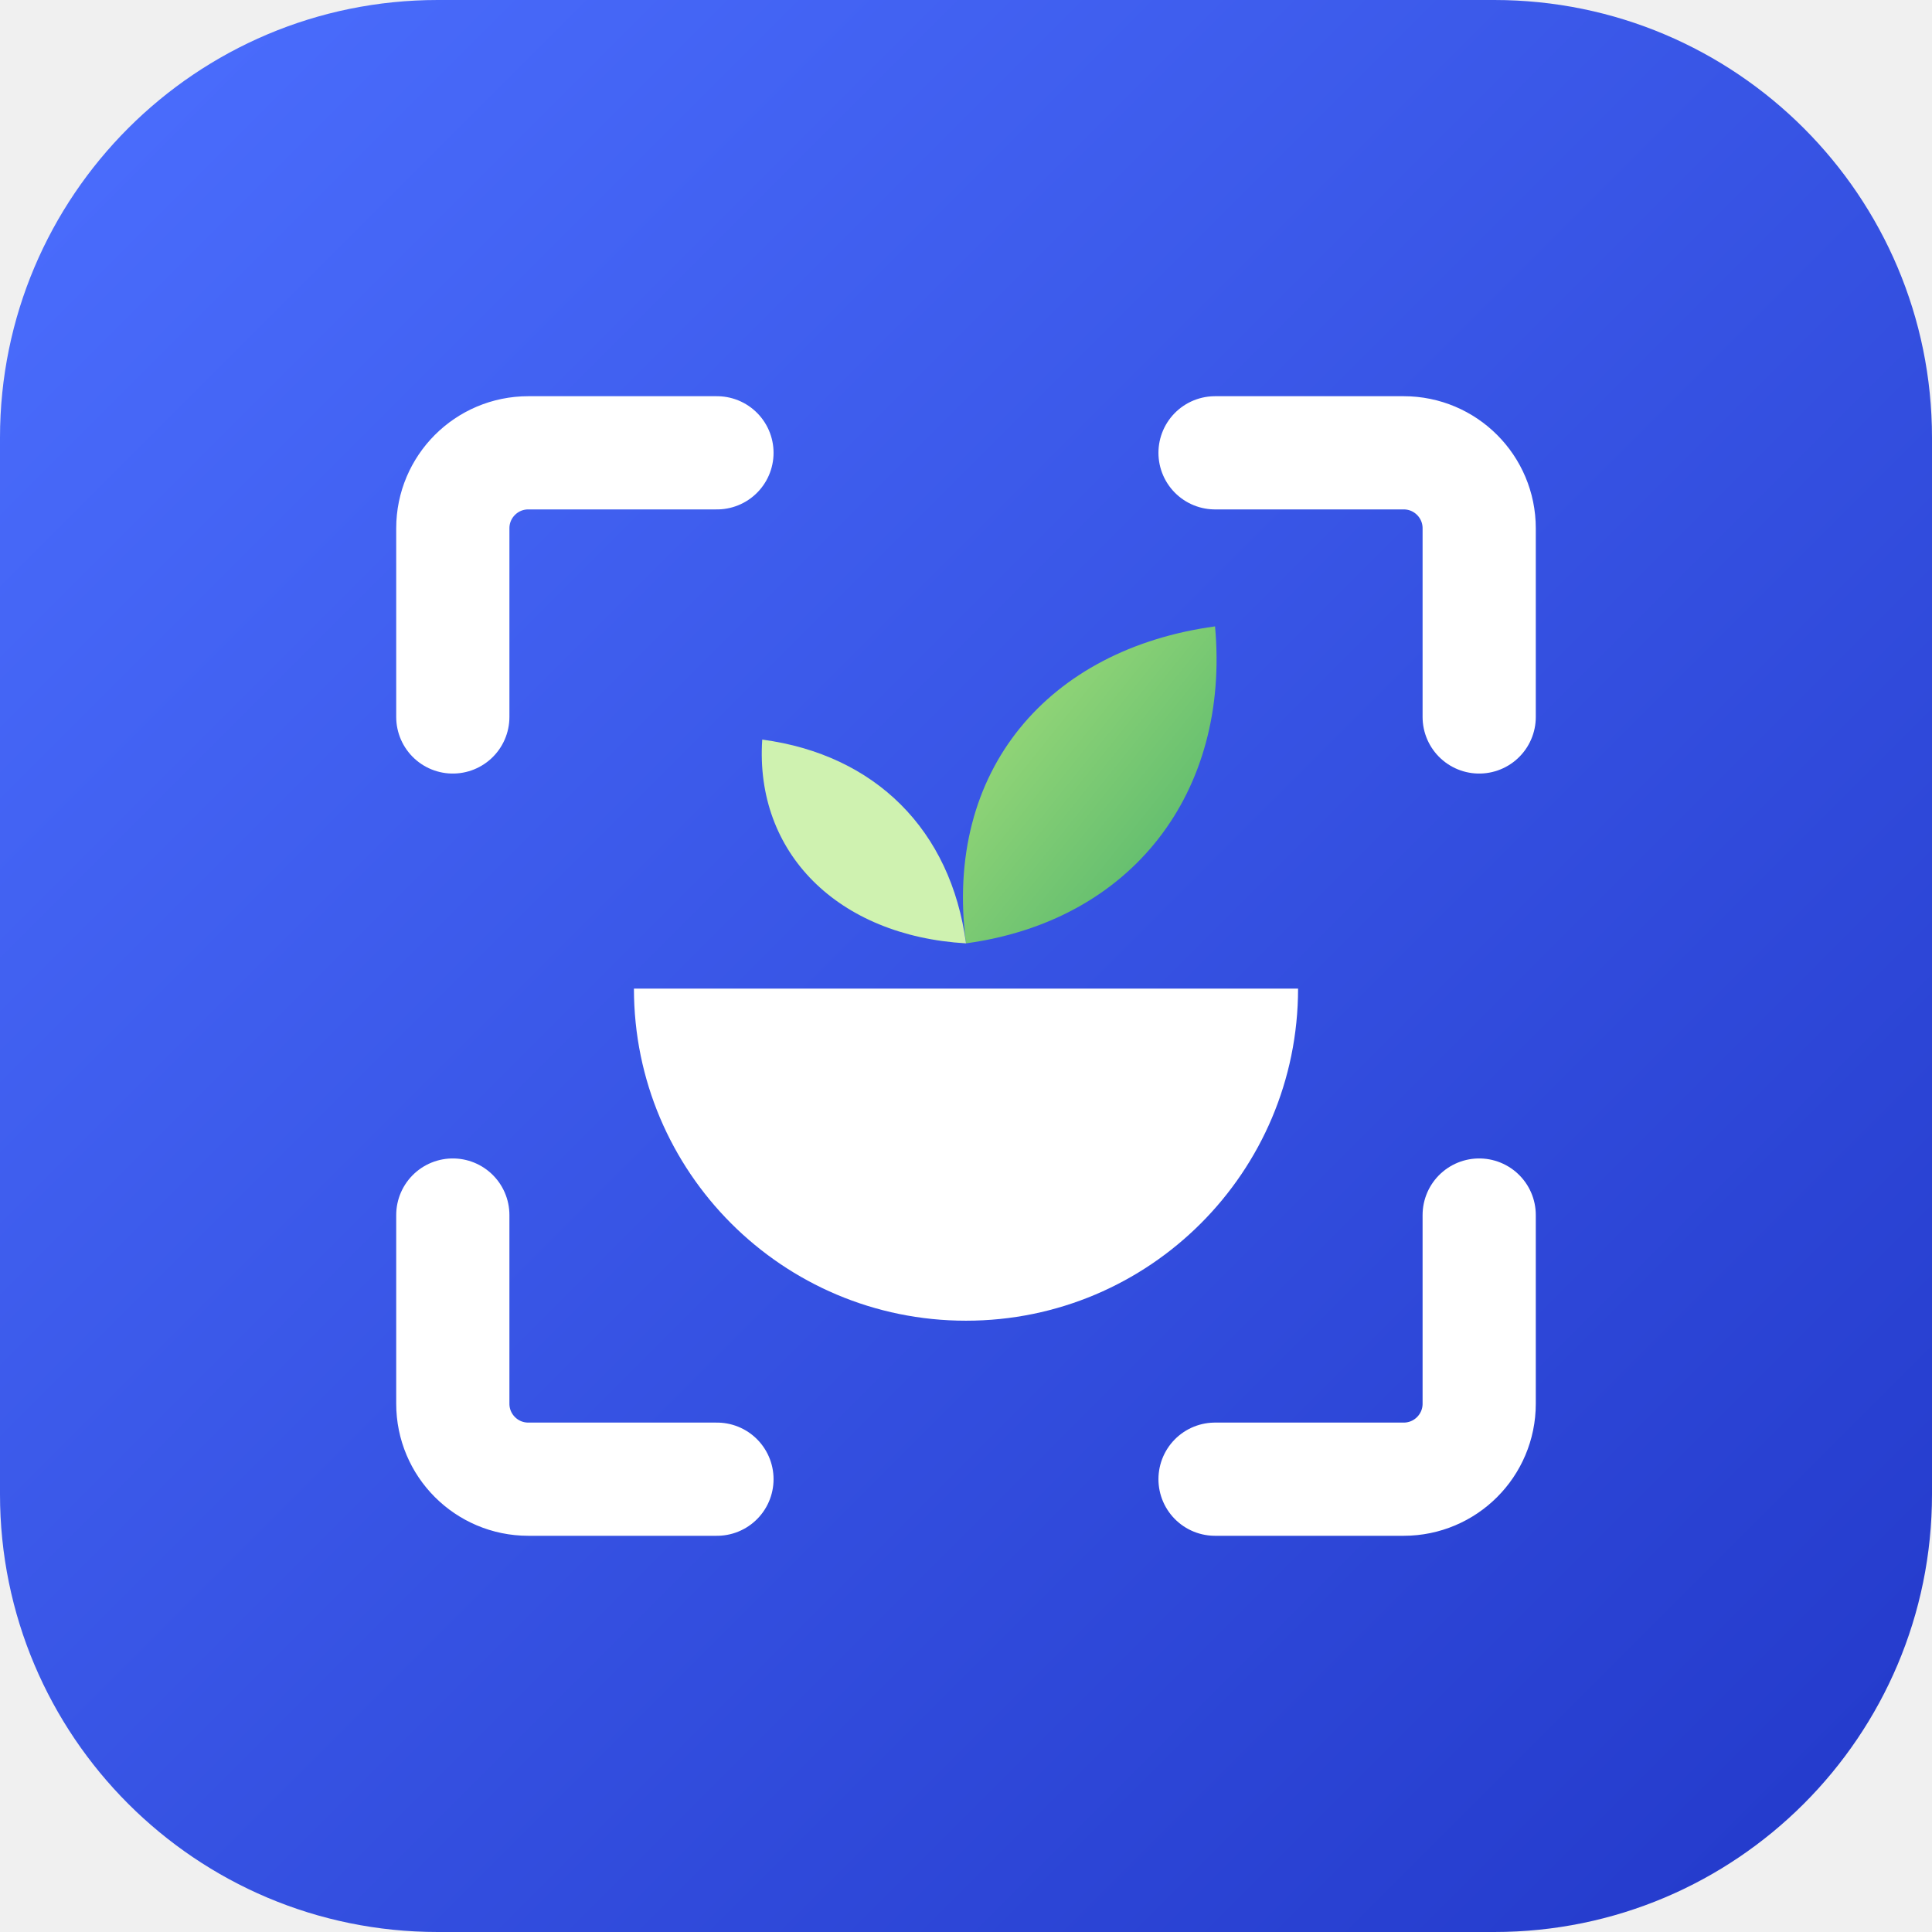
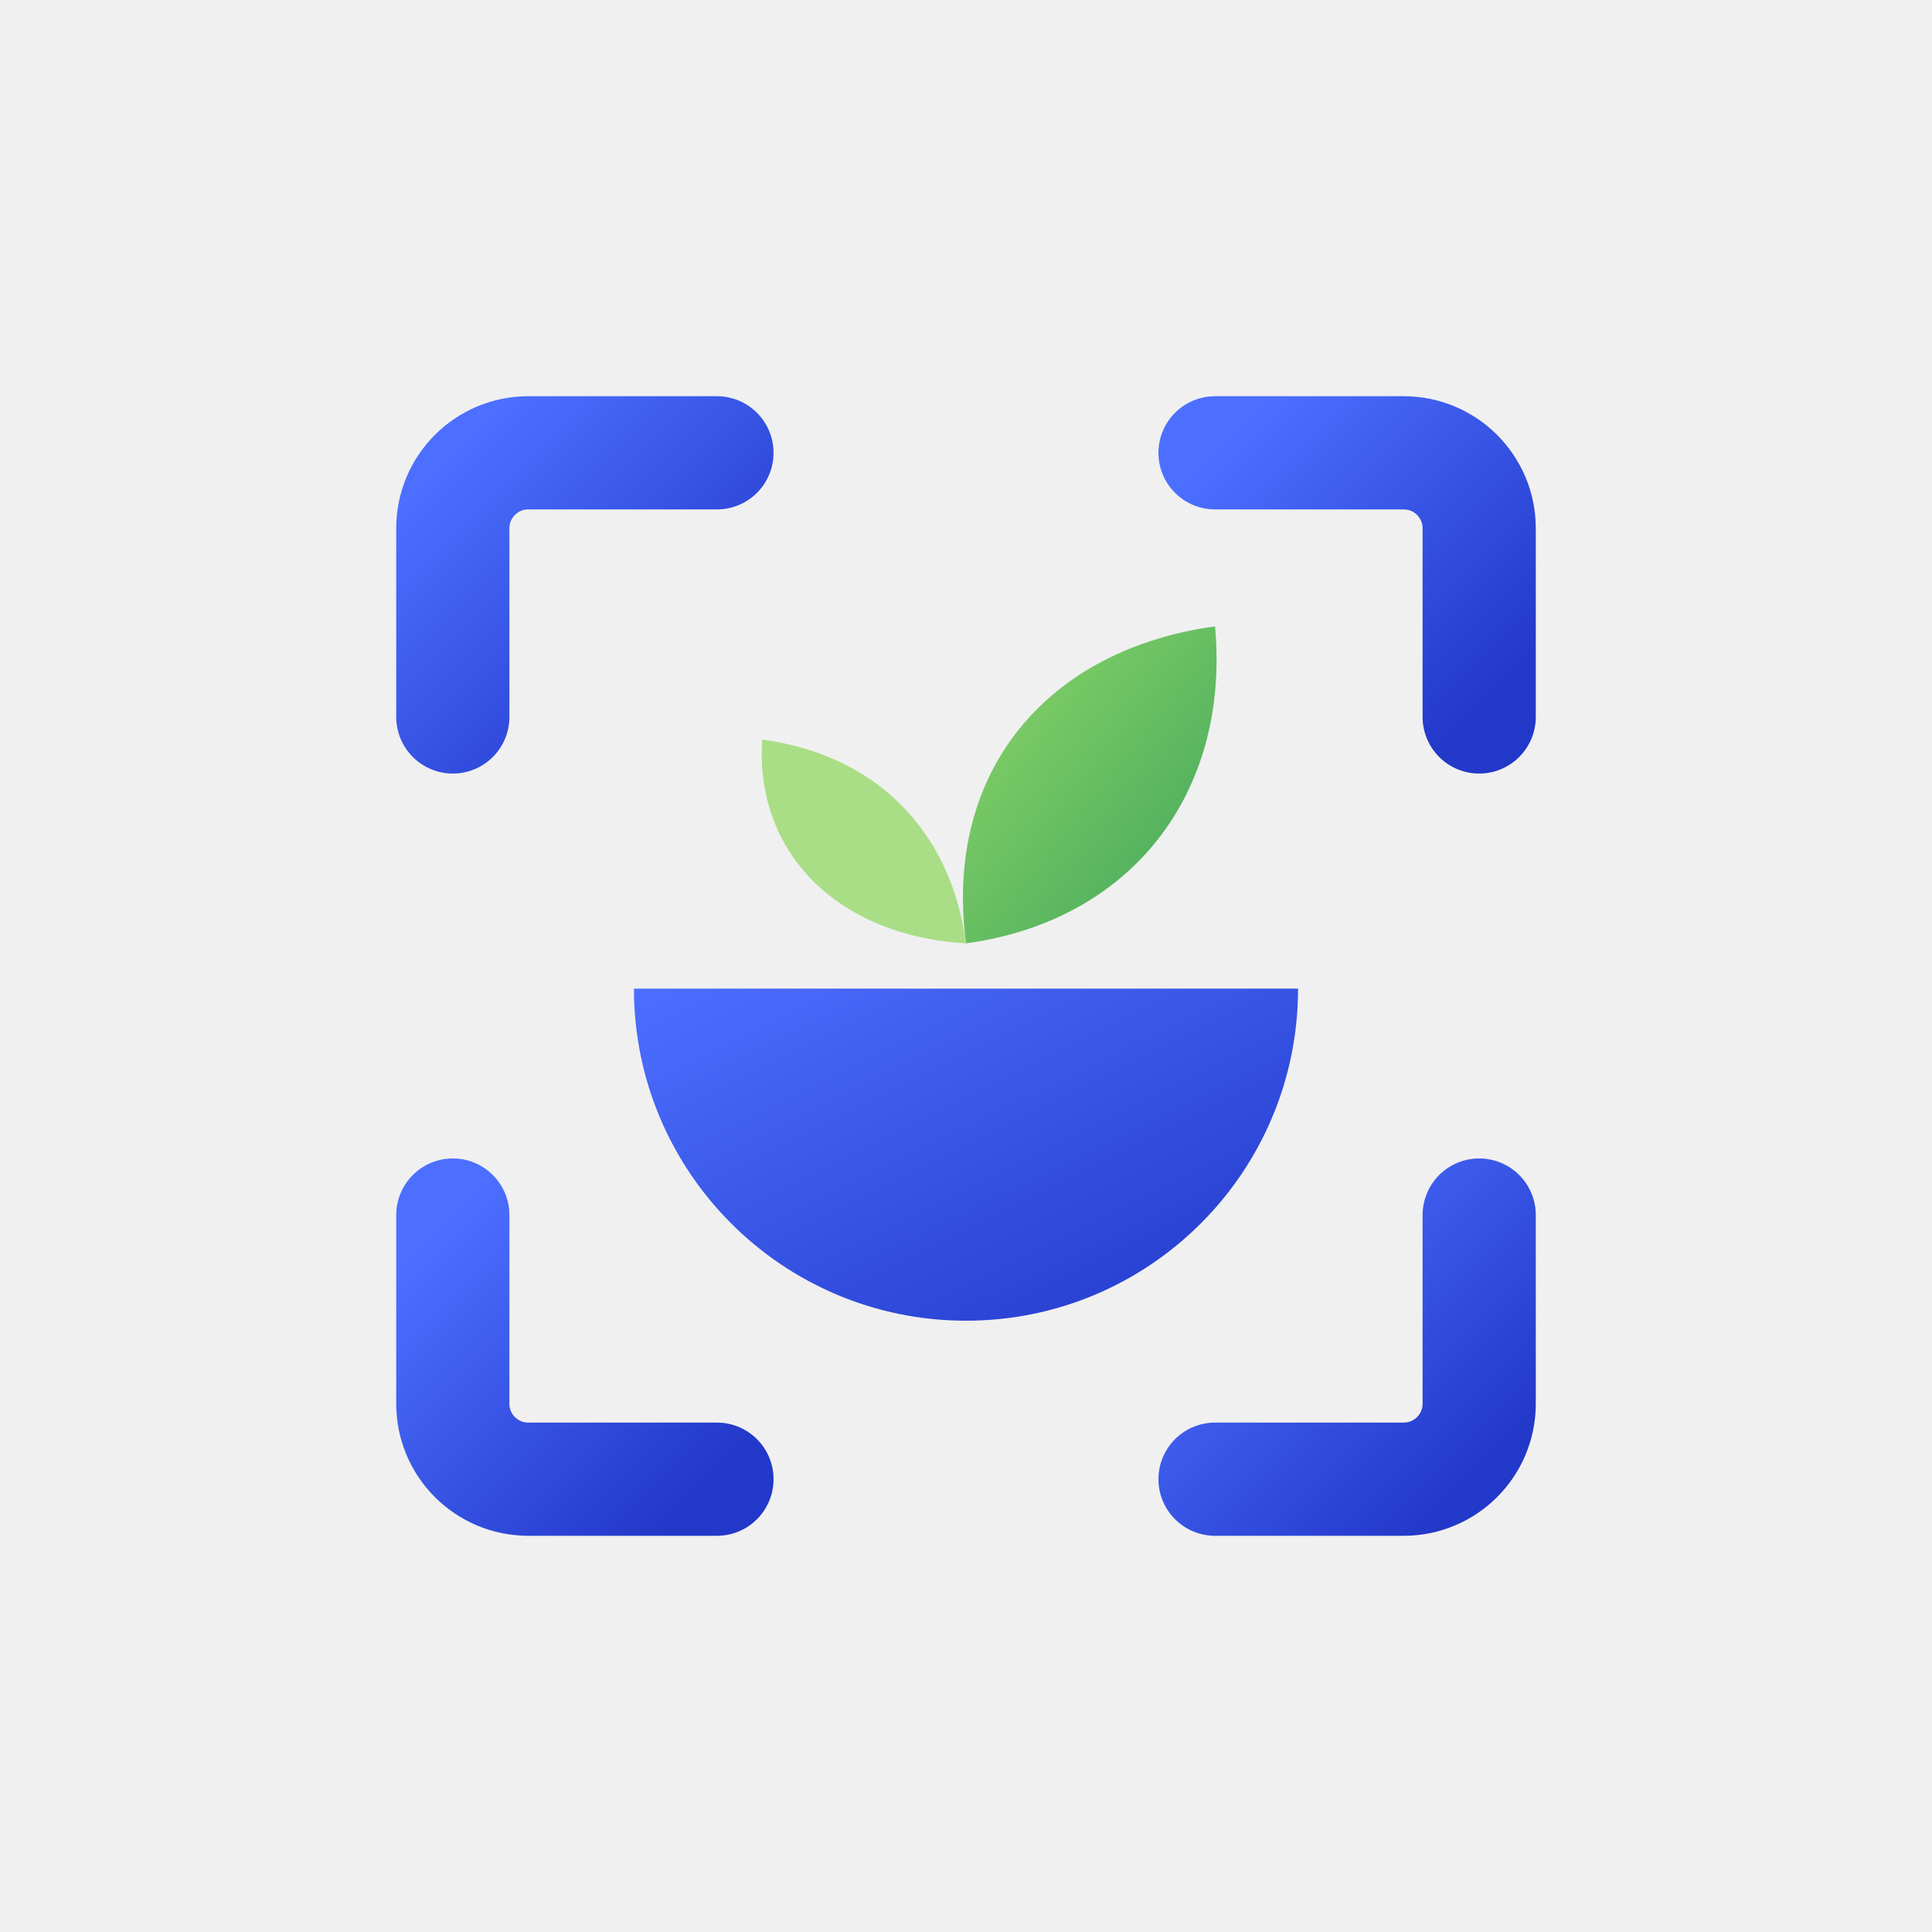
<svg xmlns="http://www.w3.org/2000/svg" viewBox="0 0 512 512">
  <defs>
-     <linearGradient id="g" x1="0" y1="0" x2="1" y2="1">
+     <linearGradient id="b" x1="0" y1="0" x2="1" y2="1">
      <stop offset="0" stop-color="#4C6FFF" />
      <stop offset="1" stop-color="#2238C9" />
    </linearGradient>
    <linearGradient id="l" x1="0" y1="0" x2="1" y2="1">
-       <stop offset="0" stop-color="#A8E07B" />
-       <stop offset="1" stop-color="#4DB36B" />
+       <stop offset="0" stop-color="#8FD66A" />
+       <stop offset="1" stop-color="#3FA65A" />
    </linearGradient>
  </defs>
-   <rect width="512" height="512" rx="116" fill="url(#g)" />
-   <g fill="none" stroke="#fff" stroke-width="30" stroke-linecap="round">
+   <g fill="none" stroke="url(#b)" stroke-width="30" stroke-linecap="round">
    <path d="M120 190 v-50 a20 20 0 0 1 20 -20 h50" />
    <path d="M322 120 h50 a20 20 0 0 1 20 20 v50" />
    <path d="M392 322 v50 a20 20 0 0 1 -20 20 h-50" />
    <path d="M190 392 h-50 a20 20 0 0 1 -20 -20 v-50" />
  </g>
-   <path d="M168 262 h176 a88 88 0 0 1 -176 0z" fill="#fff" />
+   <path d="M168 262 h176 a88 88 0 0 1 -176 0z" fill="url(#b)" />
  <path d="M256 250 c-6 -46 22 -78 66 -84 c4 44 -22 78 -66 84z" fill="url(#l)" />
-   <path d="M256 250 c-4 -30 -24 -50 -54 -54 c-2 30 20 52 54 54z" fill="#CFF2B0" />
+   <path d="M256 250 c-4 -30 -24 -50 -54 -54 c-2 30 20 52 54 54z" fill="#A9DE86" />
</svg>
